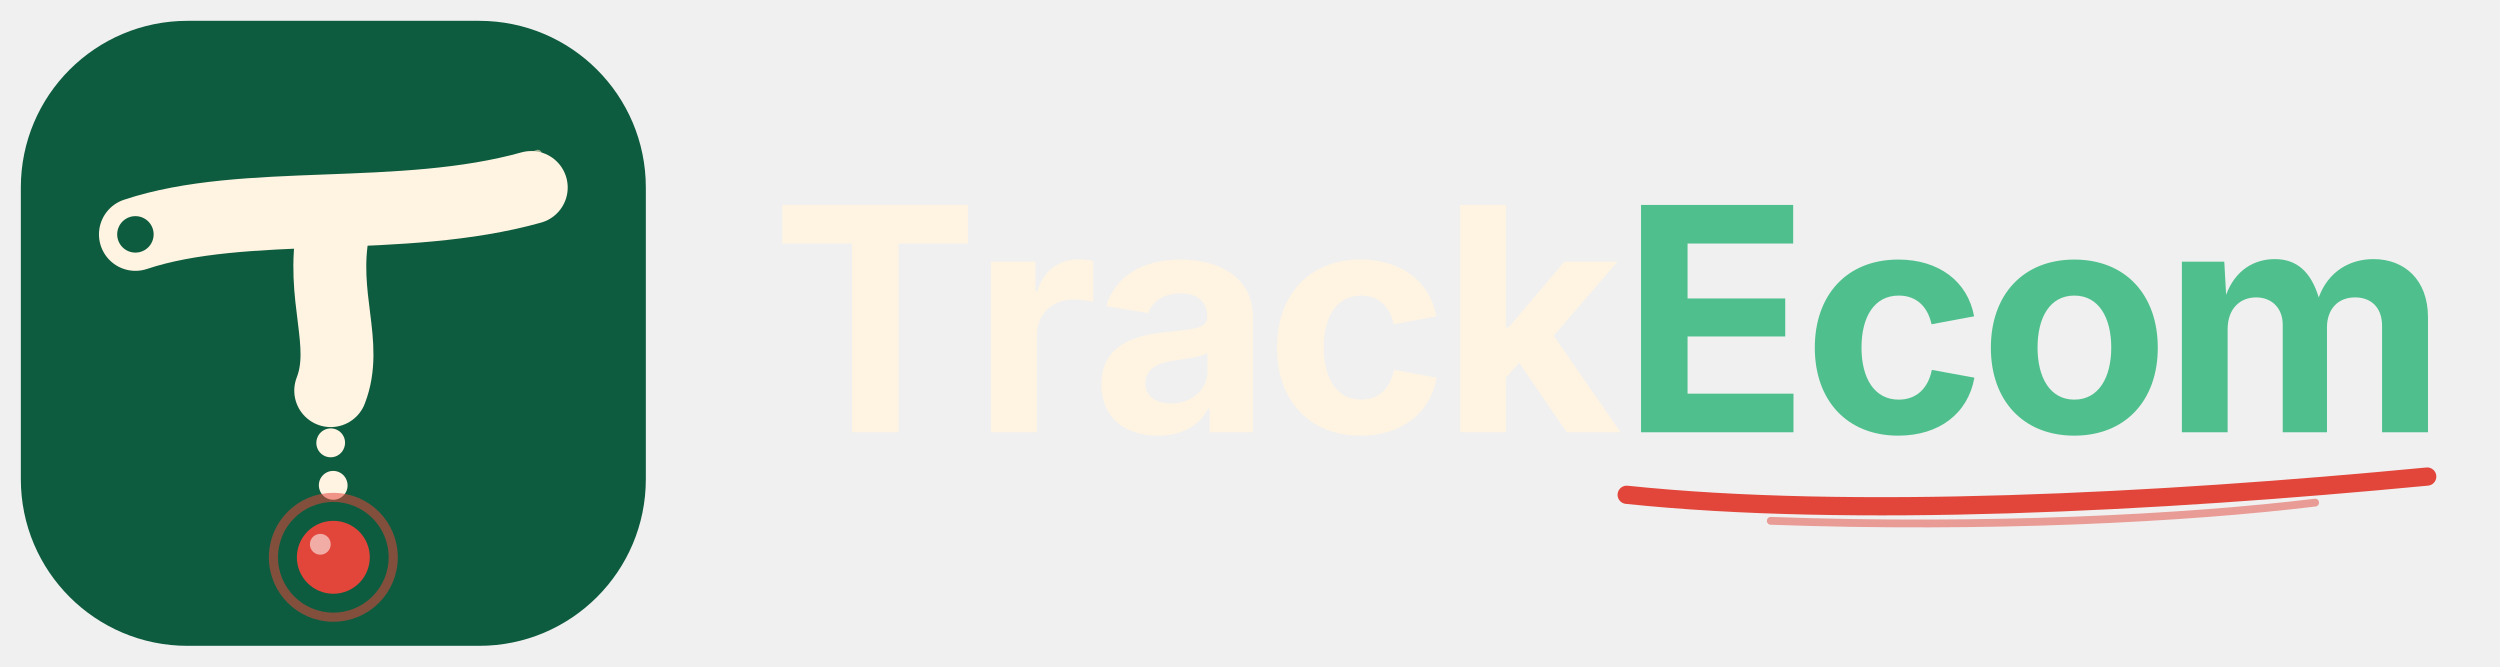
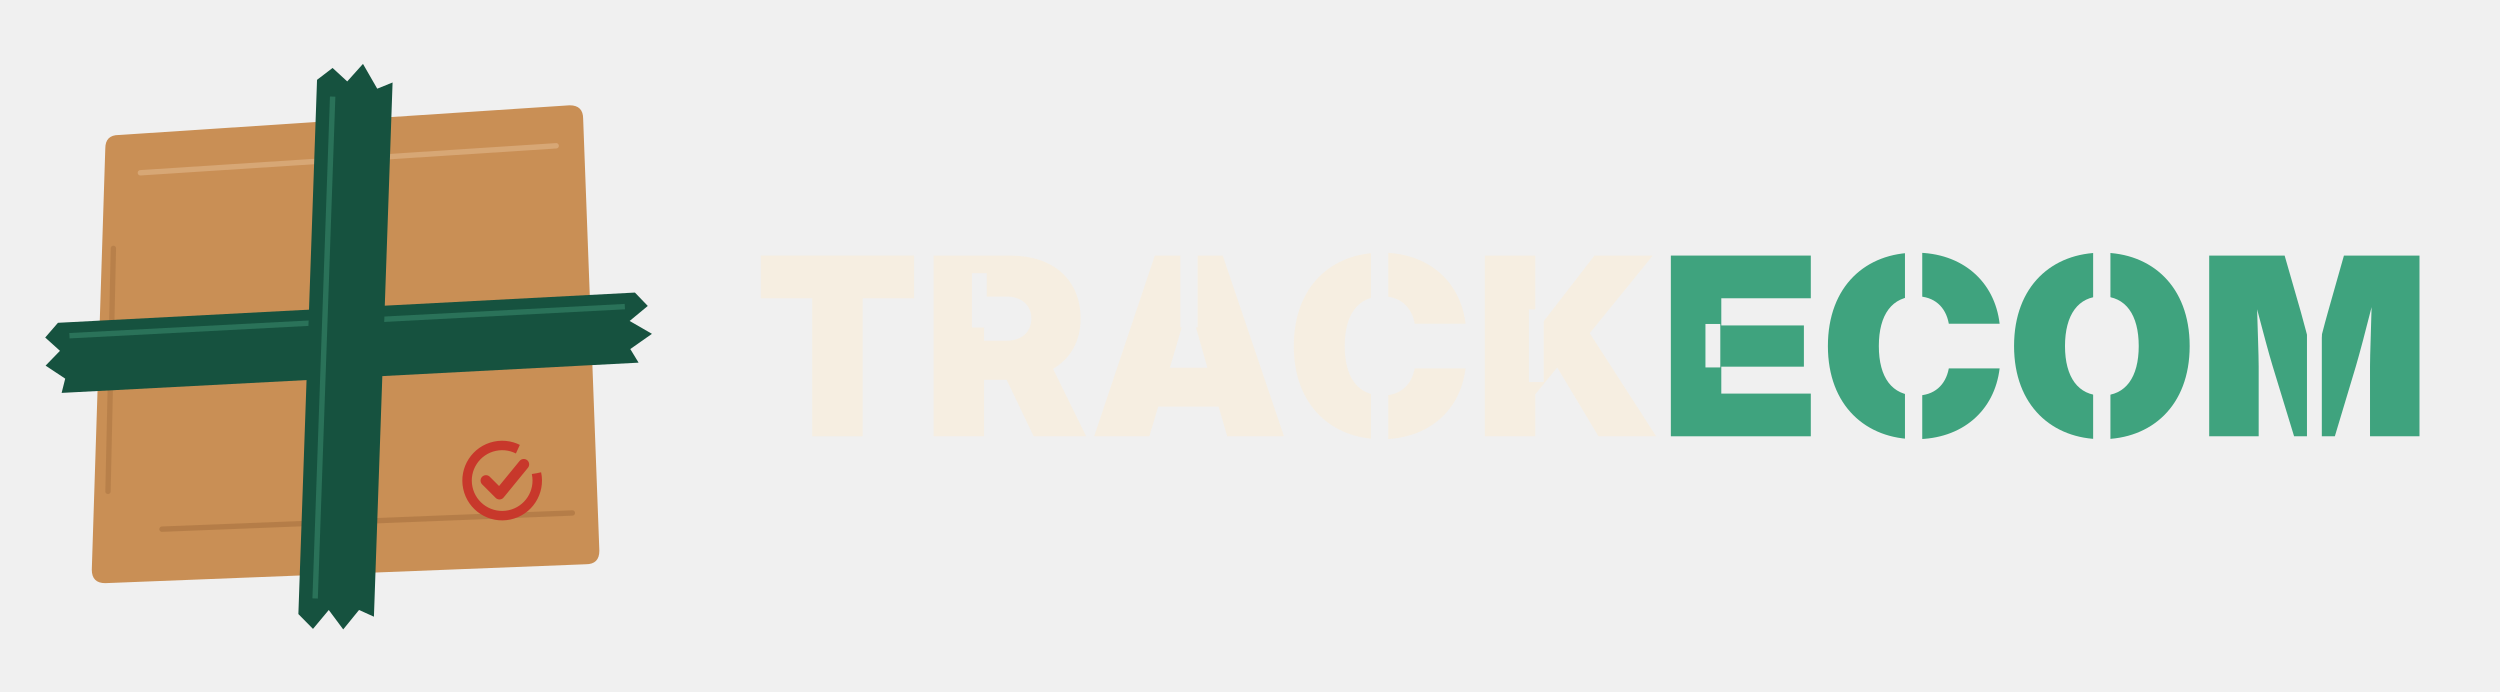
- <svg xmlns="http://www.w3.org/2000/svg" viewBox="0 0 960 256" width="960" height="256" role="img" aria-labelledby="t">
+ <svg xmlns="http://www.w3.org/2000/svg" viewBox="0 0 926 256" width="926" height="256" role="img" aria-labelledby="t">
+   <defs>
+     <mask id="st" maskUnits="userSpaceOnUse" x="-20" y="-110" width="662" height="147">
+       <rect x="-20" y="-110" width="662" height="147" fill="#fff" />
+       <rect x="80.0" y="-60.4" width="5.5" height="20.1" fill="#000" />
+       <rect x="157.2" y="-73.9" width="6.4" height="33.6" fill="#000" />
+       <rect x="227.8" y="-73.9" width="6.4" height="80.6" fill="#000" />
+       <rect x="286.3" y="-47.0" width="5.5" height="26.9" fill="#000" />
+       <rect x="351.7" y="-41.6" width="5.5" height="16.1" fill="#000" />
+       <rect x="425.6" y="-73.9" width="6.4" height="80.6" fill="#000" />
+       <rect x="495.3" y="-73.9" width="6.4" height="80.6" fill="#000" />
+       <rect x="574.5" y="-73.9" width="5.5" height="80.6" fill="#000" />
+     </mask>
+   </defs>
  <g transform="translate(0 0) scale(1.0)">
-     <rect x="8" y="8" width="240" height="240" rx="64" fill="#0E5C3F" />
-     <path d="M54 88 C 96 74, 156 84, 204 68" fill="none" stroke="#F3E3C3" stroke-opacity=".6" stroke-width="3" stroke-linecap="round" transform="translate(3 -7) rotate(-1.5 128 84)" />
-     <path d="M131 88 C 126 116, 135 132, 129 152" fill="none" stroke="#F3E3C3" stroke-opacity=".6" stroke-width="3" stroke-linecap="round" transform="translate(-8 2)" />
-     <path d="M52 90 C 94 76, 154 86, 204 72" fill="none" stroke="#FFF4E2" stroke-width="28" stroke-linecap="round" />
-     <path d="M128 88 C 123 114, 134 132, 127 150" fill="none" stroke="#FFF4E2" stroke-width="28" stroke-linecap="round" />
-     <path d="M127 170 C 125 176, 126 181, 128 186.5" fill="none" stroke="#FFF4E2" stroke-width="11" stroke-linecap="round" stroke-dasharray="0.1 16.6" />
-     <circle cx="52" cy="90" r="7" fill="#0E5C3F" />
-     <circle cx="128" cy="214" r="23" fill="none" stroke="#E2463A" stroke-opacity=".55" stroke-width="3.5" />
-     <circle cx="128" cy="214" r="14" fill="#E2463A" />
-     <circle cx="123" cy="209" r="4" fill="#fff" fill-opacity=".55" />
+     <path d="M44 50 L211 39 Q216 39 216 44 L222 204 Q222 209 217 209 L39 216 Q34 216 34 211 L39 55 Q39 50 44 50 Z" fill="#C98F55" />
+     <path d="M52 64 L206 54" stroke="#DDB083" stroke-width="2" stroke-linecap="round" opacity=".7" />
+     <path d="M60 196 L212 190" stroke="#A8723F" stroke-width="2" stroke-linecap="round" opacity=".6" />
+     <path d="M40 182 L42 92" stroke="#A8723F" stroke-width="2" stroke-linecap="round" opacity=".5" />
+     <g transform="rotate(-3 128 127)">
+       <path d="M22.0 114.0 L236.0 114.0 L240.5 119.2 L233.5 124.4 L241.5 129.6 L233.2 134.8 L236.0 140.0 L22.0 140.0 L23.6 134.8 L16.6 129.6 L22.2 124.4 L17.0 119.2 Z" fill="#16523F" />
+       <path d="M26 119 L232 119" stroke="#2F7A5F" stroke-width="2" opacity=".8" />
+     </g>
+     <g transform="rotate(2 128 128)">
+       <path d="M142.0 30.0 L142.0 228.0 L136.4 225.7 L130.8 233.1 L125.2 226.1 L119.6 233.3 L114.0 228.0 L114.0 30.0 L119.6 25.4 L125.2 30.2 L130.8 23.5 L136.4 32.5 Z" fill="#16523F" />
+       <path d="M120 36 L120 222" stroke="#2F7A5F" stroke-width="2" opacity=".8" />
+     </g>
+     <circle cx="186" cy="178" r="13" fill="none" stroke="#C8382B" stroke-width="3.5" transform="rotate(-12 186 178)" stroke-dasharray="70 12" />
+     <path d="M180 178 l5 5 l9 -11" fill="none" stroke="#C8382B" stroke-width="4" stroke-linecap="round" stroke-linejoin="round" />
  </g>
-   <g transform="translate(296 166)">
-     <path d="M4.395 -72.48H31.113V0.0H49.043V-72.48H75.703V-87.305H4.395ZM84.598 0.0H102.176V-37.266C102.176 -45.41 108.094 -50.977 116.18 -50.977C118.758 -50.977 122.215 -50.566 123.797 -50.098V-65.801C122.215 -66.152 119.93 -66.387 118.113 -66.387C110.73 -66.387 104.695 -62.168 102.293 -54.082H101.59V-65.508H84.598ZM148.746 1.289C158.414 1.289 164.742 -2.988 167.906 -9.082H168.492V0.0H185.133V-44.121C185.133 -60.0 171.422 -66.328 157.359 -66.328C142.711 -66.328 132.164 -59.824 128.824 -48.457L144.938 -45.762C146.344 -49.98 150.504 -53.32 157.301 -53.32C163.863 -53.32 167.555 -50.156 167.555 -44.59V-44.297C167.555 -40.02 162.926 -39.551 151.676 -38.438C138.785 -37.207 126.949 -32.988 126.949 -18.34C126.949 -5.391 136.266 1.289 148.746 1.289ZM153.727 -11.074C147.926 -11.074 143.824 -13.711 143.824 -18.809C143.824 -24.082 148.16 -26.602 154.664 -27.539C158.531 -28.066 165.504 -29.004 167.672 -30.527V-23.438C167.672 -16.523 161.93 -11.074 153.727 -11.074ZM226.43 1.289C242.133 1.289 253.207 -7.207 255.668 -20.977L239.32 -23.965C237.914 -16.875 233.402 -12.539 226.605 -12.539C217.23 -12.539 212.309 -20.801 212.309 -32.52C212.309 -44.355 217.23 -52.5 226.605 -52.5C233.402 -52.5 237.738 -48.281 239.203 -41.484L255.551 -44.531C253.09 -58.008 241.957 -66.328 226.43 -66.328C206.684 -66.328 194.379 -52.734 194.379 -32.461C194.379 -12.305 206.684 1.289 226.43 1.289ZM264.738 0.0H282.316V-21.035L287.355 -26.719L305.637 0.0H326.32L300.598 -37.09L325.09 -65.508H304.758L283.312 -40.312H282.316V-87.305H264.738Z" fill="#FFF4E2" />
-     <path d="M334.158 0.0H392.693V-14.824H352.029V-36.797H389.529V-51.387H352.029V-72.48H392.576V-87.305H334.158ZM432.935 1.289C448.638 1.289 459.712 -7.207 462.173 -20.977L445.826 -23.965C444.42 -16.875 439.908 -12.539 433.111 -12.539C423.736 -12.539 418.814 -20.801 418.814 -32.52C418.814 -44.355 423.736 -52.5 433.111 -52.5C439.908 -52.5 444.244 -48.281 445.709 -41.484L462.056 -44.531C459.595 -58.008 448.462 -66.328 432.935 -66.328C413.189 -66.328 400.884 -52.734 400.884 -32.461C400.884 -12.305 413.189 1.289 432.935 1.289ZM500.541 1.289C520.228 1.289 532.591 -12.305 532.591 -32.461C532.591 -52.734 520.228 -66.328 500.541 -66.328C480.795 -66.328 468.49 -52.734 468.49 -32.461C468.49 -12.305 480.795 1.289 500.541 1.289ZM500.541 -12.539C491.166 -12.539 486.42 -21.094 486.42 -32.52C486.42 -44.121 491.166 -52.5 500.541 -52.5C509.916 -52.5 514.72 -44.062 514.72 -32.52C514.72 -21.094 509.916 -12.539 500.541 -12.539ZM541.837 0.0H559.416V-39.609C559.416 -47.461 564.162 -51.797 570.373 -51.797C576.349 -51.797 580.568 -47.695 580.568 -41.309V0.0H597.56V-40.312C597.56 -47.168 601.662 -51.797 608.341 -51.797C614.259 -51.797 618.712 -48.223 618.712 -40.84V0.0H636.349V-44.18C636.349 -58.418 627.443 -66.504 615.431 -66.504C606.408 -66.504 598.087 -61.875 594.396 -51.797C591.349 -61.758 585.9 -66.504 577.521 -66.504C569.67 -66.504 562.345 -62.344 558.83 -52.793L558.127 -65.508H541.837Z" fill="#4FC08D" />
-     <path d="M328.648 24.0 C 414.72 33.0, 531.533 27.0, 636.049 17.0" fill="none" stroke="#E2463A" stroke-width="7" stroke-linecap="round" />
-     <path d="M383.98 34.0 C 466.978 37.0, 543.829 33.0, 593.013 27.0" fill="none" stroke="#E2463A" stroke-opacity=".5" stroke-width="3" stroke-linecap="round" />
+   <g transform="translate(280.0 161.6)">
+     <g mask="url(#st)">
+       <path d="M1.797 -51.121H20.844V0.0H39.531V-51.121H58.578V-66.934H1.797Z" fill="#F6EEE1" />
+       <path d="M65.809 0.0H84.496V-20.934H92.852L102.869 0.0H122.32L110.057 -24.977C116.57 -28.84 120.254 -35.264 120.254 -43.574C120.254 -57.904 110.236 -66.934 94.244 -66.934H65.809ZM84.496 -35.398V-51.75H92.852C98.467 -51.75 102.016 -48.471 102.016 -43.574C102.016 -38.678 98.467 -35.398 92.852 -35.398Z" fill="#F6EEE1" />
+       <path d="M125.284 0.0H145.723L149.002 -11.006H171.373L174.563 0.0H195.586L172.901 -66.934H147.744ZM153.315 -25.381 153.494 -25.965C155.92 -34.051 158.166 -41.867 160.368 -49.998C162.524 -41.867 164.725 -34.051 167.061 -25.965L167.241 -25.381Z" fill="#F6EEE1" />
+       <path d="M231.747 1.078C248.862 1.078 260.946 -9.344 262.832 -25.156H244.01C242.842 -18.867 238.53 -15.094 232.106 -15.094C222.987 -15.094 218.09 -21.742 218.09 -33.422C218.09 -45.146 223.032 -51.84 232.106 -51.84C238.53 -51.84 242.887 -48.021 244.01 -41.688H262.832C260.991 -57.5 248.862 -68.012 231.747 -68.012C213.463 -68.012 199.223 -55.793 199.223 -33.422C199.223 -11.23 213.463 1.078 231.747 1.078Z" fill="#F6EEE1" />
+       <path d="M269.973 0.0H288.661V-15.543L296.792 -25.516L312.065 0.0H333.448L308.831 -38.184L332.19 -66.934H310.583L297.286 -49.729C294.411 -46.0 291.536 -42.316 288.661 -38.588V-66.934H269.973Z" fill="#F6EEE1" />
+       <path d="M338.882 0.0H390.721V-15.812H357.569V-25.785H388.161V-41.059H357.569V-51.121H390.721V-66.934H338.882Z" fill="#3FA37E" />
+       <path d="M429.577 1.078C446.692 1.078 458.776 -9.344 460.663 -25.156H441.841C440.673 -18.867 436.36 -15.094 429.936 -15.094C420.817 -15.094 415.921 -21.742 415.921 -33.422C415.921 -45.146 420.862 -51.84 429.936 -51.84C436.36 -51.84 440.718 -48.021 441.841 -41.688H460.663C458.821 -57.5 446.692 -68.012 429.577 -68.012C411.294 -68.012 397.054 -55.793 397.054 -33.422C397.054 -11.23 411.294 1.078 429.577 1.078Z" fill="#3FA37E" />
+       <path d="M498.53 1.078C516.724 1.078 531.054 -11.096 531.054 -33.422C531.054 -55.793 516.724 -68.012 498.53 -68.012C480.247 -68.012 466.007 -55.793 466.007 -33.422C466.007 -11.23 480.247 1.078 498.53 1.078ZM498.53 -15.094C489.771 -15.094 484.874 -21.877 484.874 -33.422C484.874 -45.012 489.771 -51.84 498.53 -51.84C507.335 -51.84 512.187 -45.012 512.187 -33.422C512.187 -21.877 507.335 -15.094 498.53 -15.094Z" fill="#3FA37E" />
+       <path d="M538.284 0.0H556.613V-25.875C556.613 -30.188 556.253 -38.768 556.029 -47.033C558.185 -38.857 560.431 -30.412 561.824 -25.875L569.73 0.0H584.824L592.595 -25.875C593.988 -30.592 596.324 -39.441 598.435 -47.842C598.255 -39.352 597.851 -30.367 597.851 -25.875V0.0H616.179V-66.934H588.193L582.263 -46.0C580.96 -41.463 578.984 -33.691 577.277 -26.818C575.57 -33.691 573.548 -41.463 572.245 -46.0L566.226 -66.934H538.284Z" fill="#3FA37E" />
+     </g>
  </g>
</svg>
